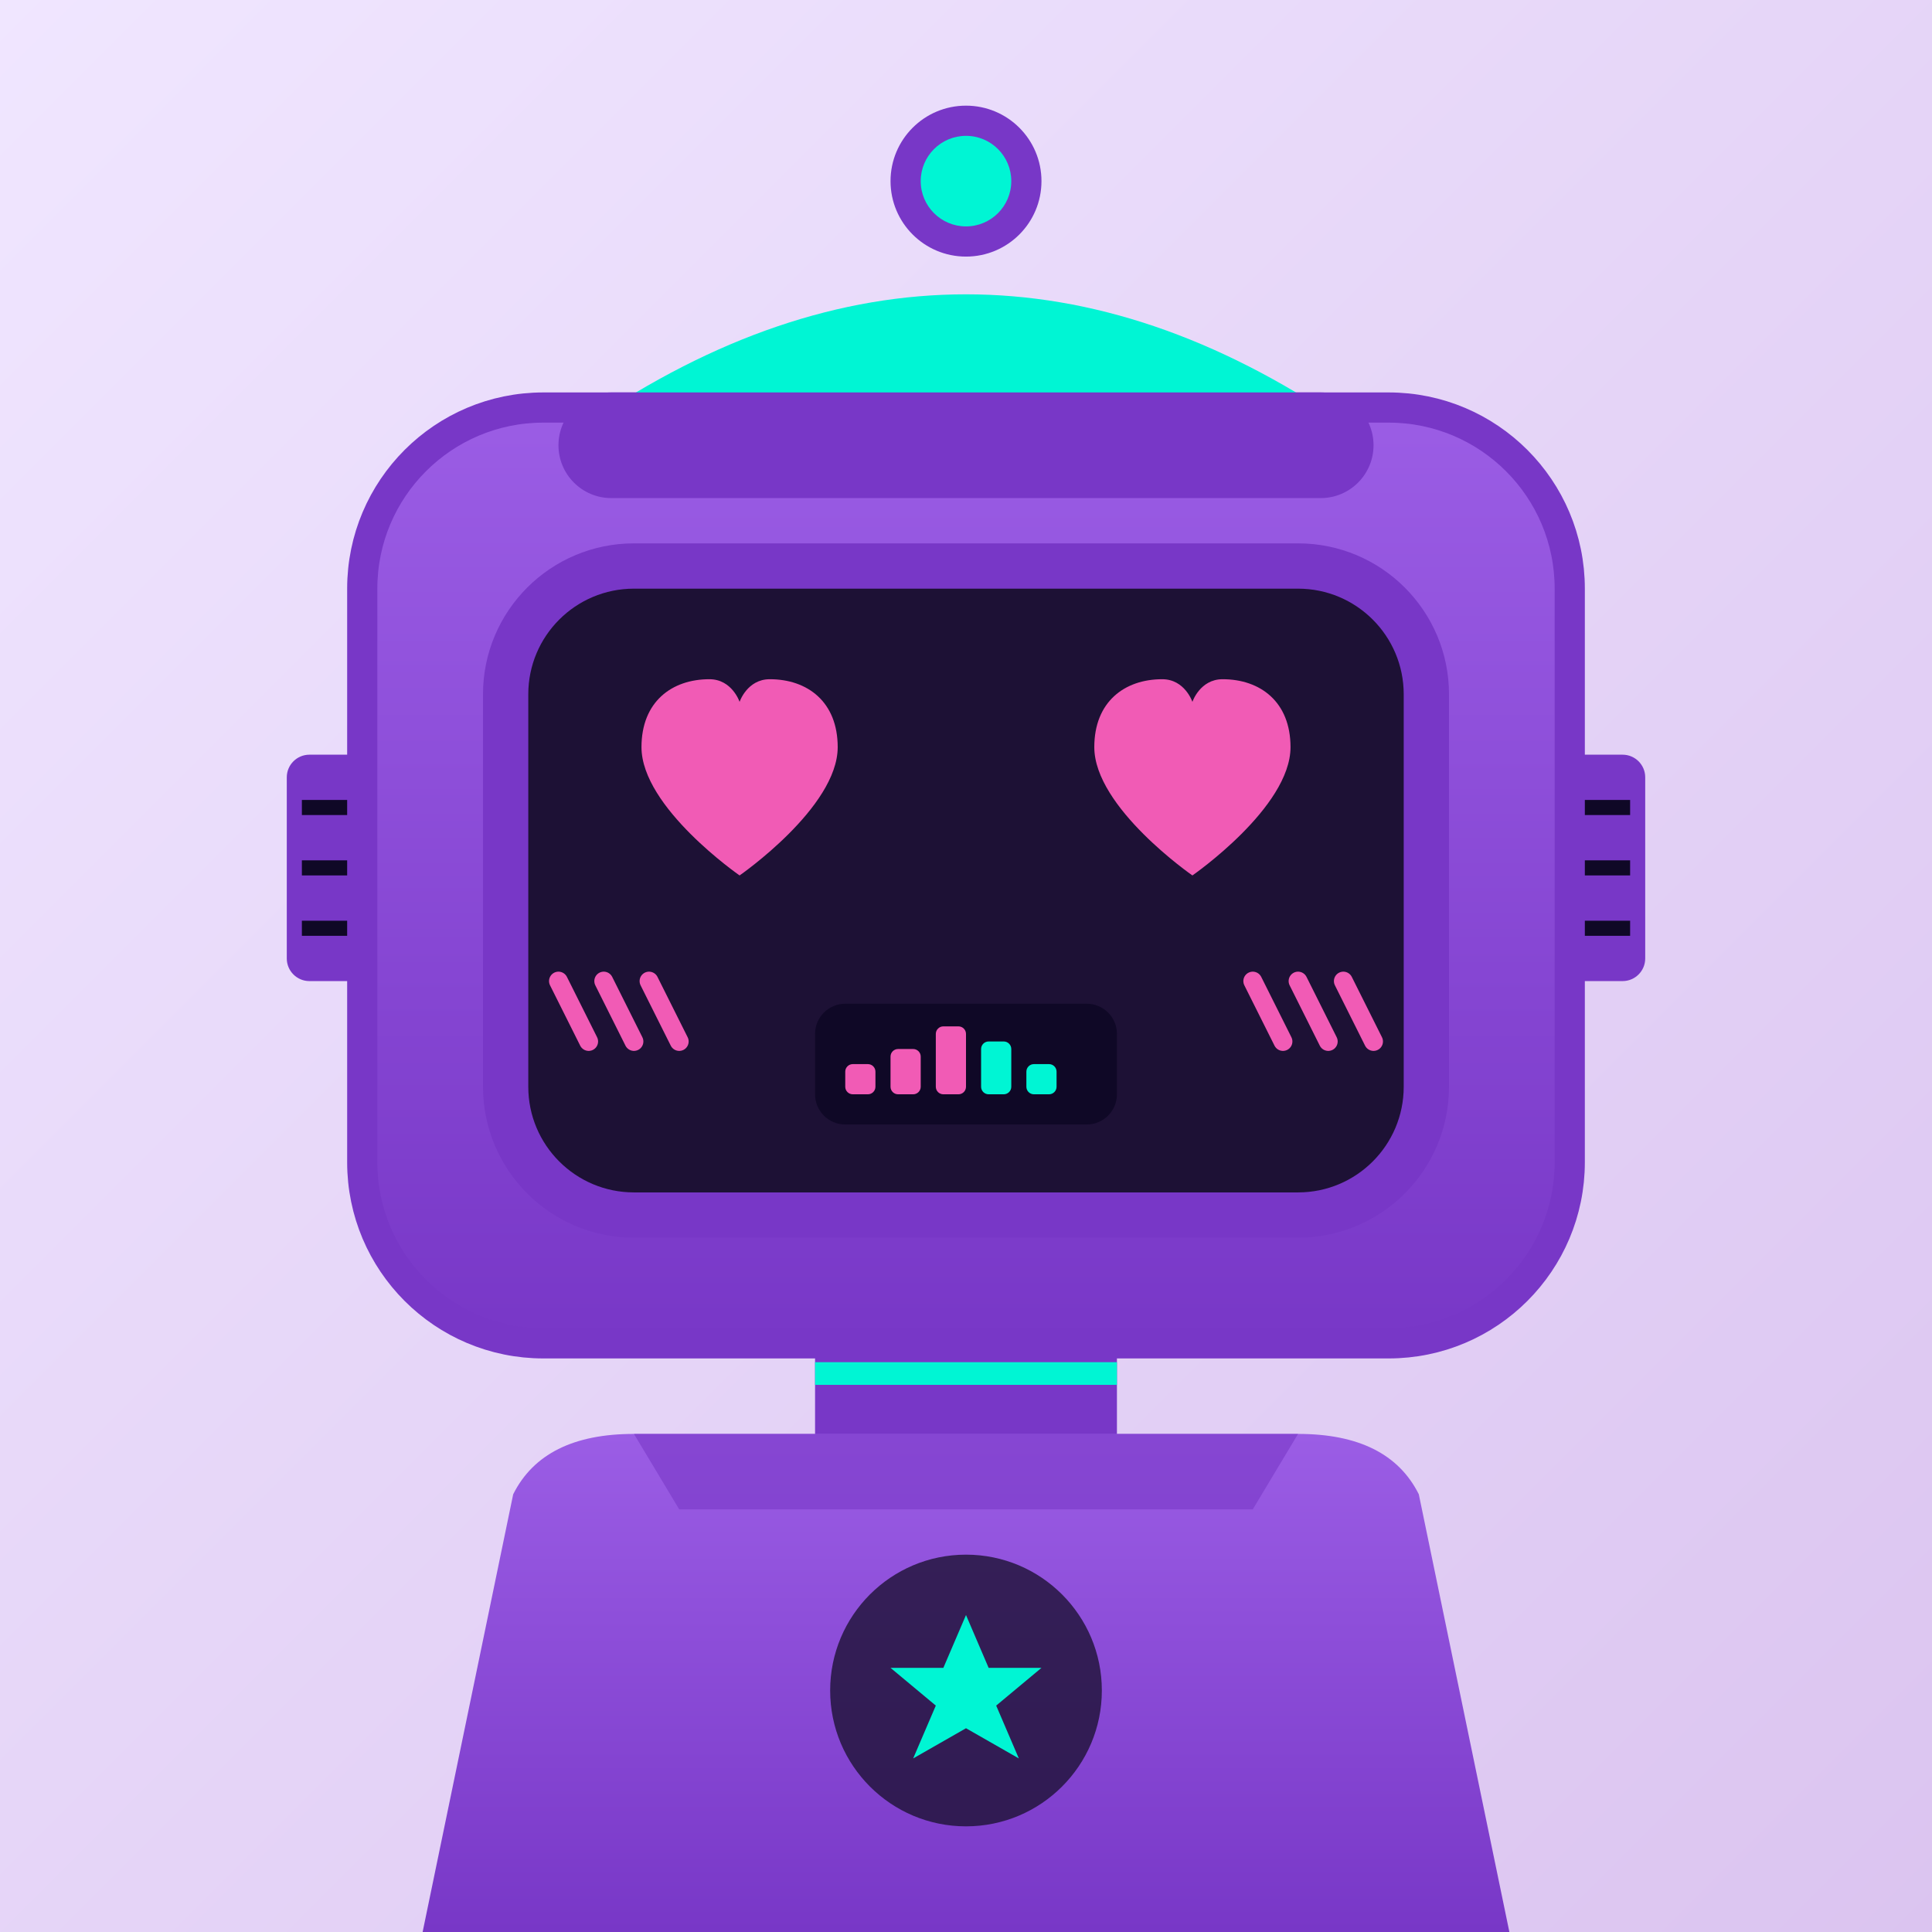
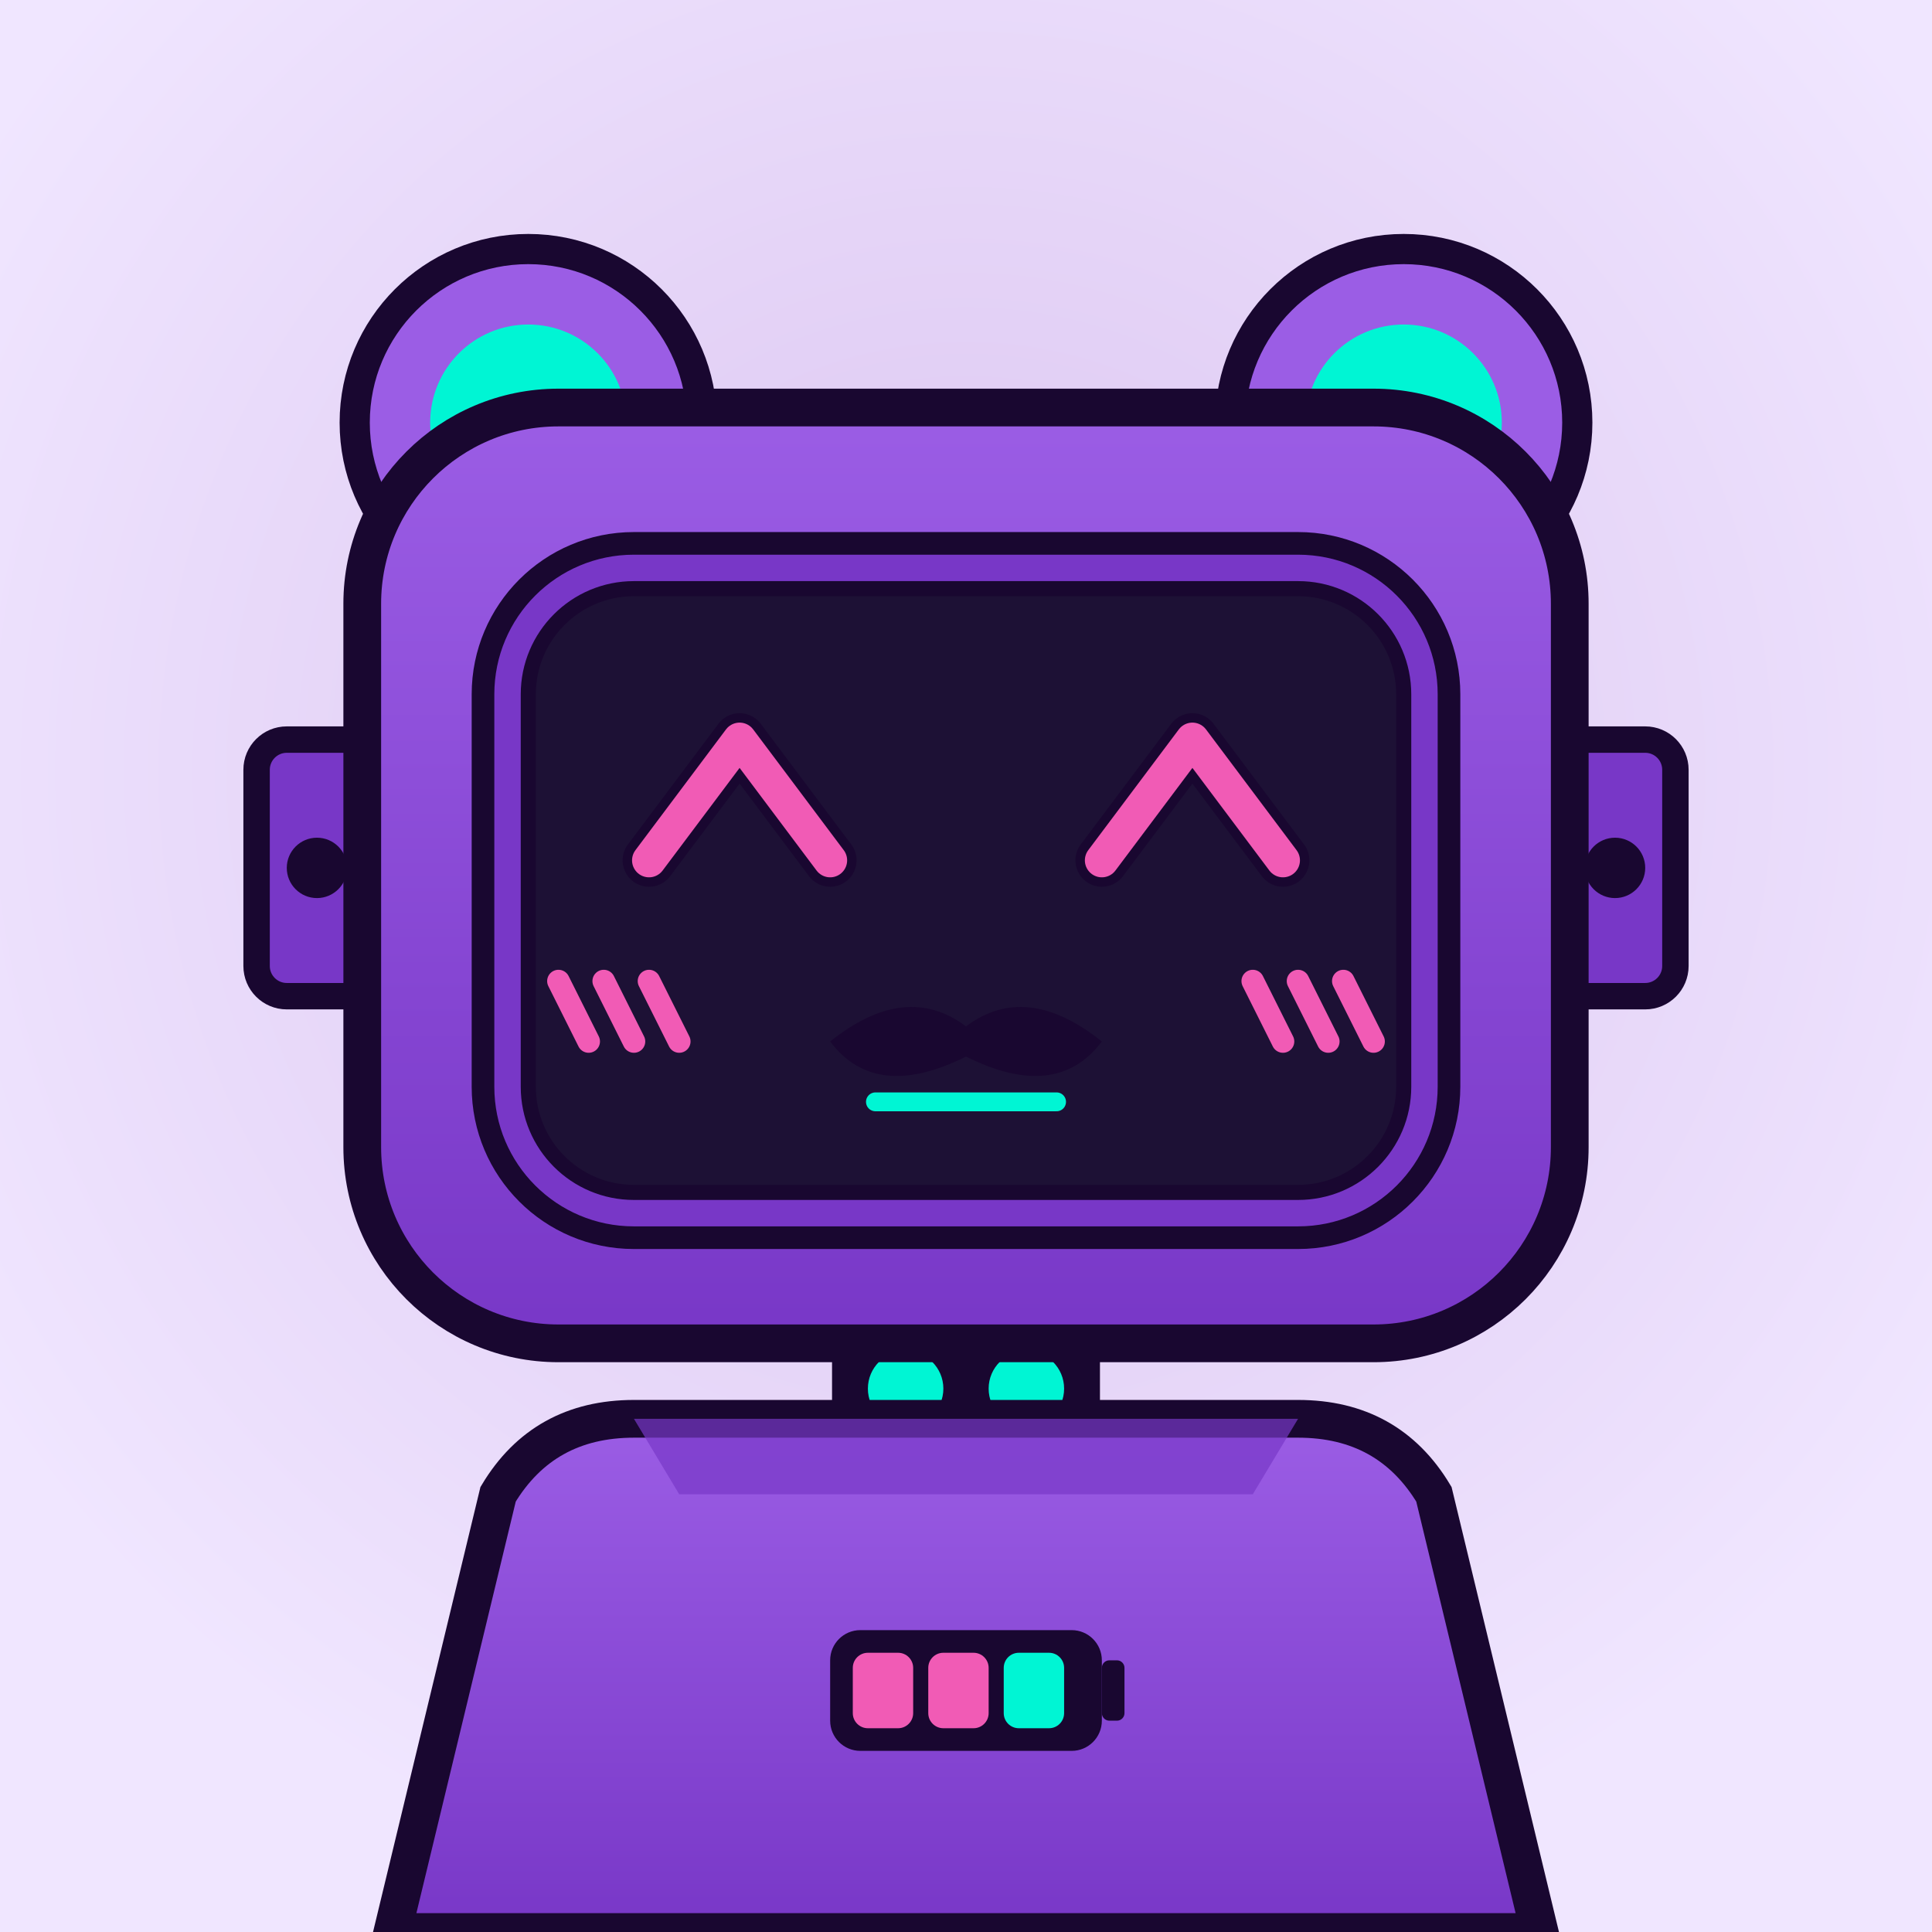
<svg xmlns="http://www.w3.org/2000/svg" viewBox="0 0 256 256" width="256" height="256">
  <defs>
    <clipPath id="avatar-clip">
      <rect x="0" y="0" width="256" height="256" rx="32" ry="32" />
    </clipPath>
    <linearGradient id="bg-grad-linear" x1="0%" y1="0%" x2="100%" y2="100%">
      <stop offset="0%" stop-color="#F0E6FF" />
      <stop offset="100%" stop-color="#DBC4F0" />
    </linearGradient>
    <radialGradient id="bg-grad-radial" cx="50%" cy="40%" r="60%">
      <stop offset="0%" stop-color="#DBC4F0" />
      <stop offset="100%" stop-color="#F0E6FF" />
    </radialGradient>
    <linearGradient id="chassis-grad" x1="0%" y1="0%" x2="0%" y2="100%">
      <stop offset="0%" stop-color="#9B5DE5" />
      <stop offset="100%" stop-color="#7837C7" />
    </linearGradient>
    <linearGradient id="metal-shine" x1="0%" y1="0%" x2="100%" y2="100%">
      <stop offset="0%" stop-color="#FFFFFF" stop-opacity="0.35" />
      <stop offset="50%" stop-color="#FFFFFF" stop-opacity="0.0" />
      <stop offset="100%" stop-color="#000000" stop-opacity="0.15" />
    </linearGradient>
  </defs>
-   <rect x="0" y="0" width="256" height="256" fill="url(#bg-grad-linear)" />
+   <rect x="0" y="0" width="256" height="256" fill="url(#bg-grad-radial)" />
  <g clip-path="url(#avatar-clip)">
-     <rect x="108" y="165" width="40" height="30" rx="4" fill="#7837C7" />
-     <line x1="108" y1="172" x2="148" y2="172" stroke="#00F5D4" stroke-width="3" />
-     <line x1="108" y1="182" x2="148" y2="182" stroke="#00F5D4" stroke-width="3" />
-     <path d="M 56 256 L 68 198 Q 72 190 84 190 L 172 190 Q 184 190 188 198 L 200 256 Z" fill="url(#chassis-grad)" />
-     <path d="M 84 190 L 172 190 L 166 200 L 90 200 Z" fill="#7837C7" opacity="0.6" />
-     <circle cx="128" cy="224" r="18" fill="#1D1135" opacity="0.8" />
-     <polygon points="128,214 131,221 138,221 132,226 135,233 128,229 121,233 124,226 118,221 125,221" fill="#00F5D4" />
-     <rect x="38" y="100" width="12" height="30" rx="3" fill="#7837C7" />
-     <line x1="40" y1="107" x2="48" y2="107" stroke="#0F0826" stroke-width="2" />
-     <line x1="40" y1="115" x2="48" y2="115" stroke="#0F0826" stroke-width="2" />
-     <line x1="40" y1="123" x2="48" y2="123" stroke="#0F0826" stroke-width="2" />
-     <rect x="206" y="100" width="12" height="30" rx="3" fill="#7837C7" />
-     <line x1="208" y1="107" x2="216" y2="107" stroke="#0F0826" stroke-width="2" />
-     <line x1="208" y1="115" x2="216" y2="115" stroke="#0F0826" stroke-width="2" />
-     <line x1="208" y1="123" x2="216" y2="123" stroke="#0F0826" stroke-width="2" />
-     <rect x="48" y="54" width="160" height="124" rx="24" ry="24" fill="url(#chassis-grad)" stroke="#7837C7" stroke-width="4" />
-     <rect x="64" y="72" width="128" height="92" rx="20" ry="20" fill="#7837C7" />
-     <rect x="70" y="78" width="116" height="80" rx="14" ry="14" fill="#1D1135" />
-     <path d="M 98 116 C 98 116, 85 107, 85 99 C 85 93, 89 90, 94 90 C 97 90, 98 93, 98 93 C 98 93, 99 90, 102 90 C 107 90, 111 93, 111 99 C 111 107, 98 116, 98 116 Z" fill="#F15BB5" />
-     <path d="M 158 116 C 158 116, 145 107, 145 99 C 145 93, 149 90, 154 90 C 157 90, 158 93, 158 93 C 158 93, 159 90, 162 90 C 167 90, 171 93, 171 99 C 171 107, 158 116, 158 116 Z" fill="#F15BB5" />
-     <line x1="74" y1="130" x2="78" y2="138" stroke="#F15BB5" stroke-width="2.5" stroke-linecap="round" />
-     <line x1="80" y1="130" x2="84" y2="138" stroke="#F15BB5" stroke-width="2.5" stroke-linecap="round" />
-     <line x1="86" y1="130" x2="90" y2="138" stroke="#F15BB5" stroke-width="2.5" stroke-linecap="round" />
-     <line x1="166" y1="130" x2="170" y2="138" stroke="#F15BB5" stroke-width="2.5" stroke-linecap="round" />
-     <line x1="172" y1="130" x2="176" y2="138" stroke="#F15BB5" stroke-width="2.5" stroke-linecap="round" />
-     <line x1="178" y1="130" x2="182" y2="138" stroke="#F15BB5" stroke-width="2.5" stroke-linecap="round" />
-     <rect x="108" y="133" width="40" height="16" rx="4" fill="#0F0826" />
-     <rect x="112" y="141" width="4" height="4" rx="1" fill="#F15BB5" />
-     <rect x="118" y="139" width="4" height="6" rx="1" fill="#F15BB5" />
-     <rect x="124" y="136" width="4" height="9" rx="1" fill="#F15BB5" />
-     <rect x="130" y="138" width="4" height="7" rx="1" fill="#00F5D4" />
-     <rect x="136" y="141" width="4" height="4" rx="1" fill="#00F5D4" />
-     <path d="M 78 56 Q 128 22 178 56 Z" fill="#00F5D4" />
-     <rect x="74" y="52" width="108" height="14" rx="7" fill="#7837C7" />
-     <circle cx="128" cy="24" r="10" fill="#7837C7" />
-     <circle cx="128" cy="24" r="6" fill="#00F5D4" />
+     <rect x="112" y="165" width="32" height="30" rx="6" fill="#190730" stroke="#190730" stroke-width="3.5" />
+     <circle cx="120" cy="172" r="5" fill="#00F5D4" />
+     <circle cx="136" cy="172" r="5" fill="#00F5D4" />
+     <circle cx="120" cy="184" r="5" fill="#00F5D4" />
+     <circle cx="136" cy="184" r="5" fill="#00F5D4" />
+     <path d="M 52 256 L 66 198 Q 72 188 84 188 L 172 188 Q 184 188 190 198 L 204 256 Z" fill="url(#chassis-grad)" stroke="#190730" stroke-width="5" />
+     <path d="M 84 188 L 172 188 L 166 198 L 90 198 Z" fill="#7837C7" opacity="0.7" />
+     <rect x="110" y="216" width="36" height="16" rx="4" fill="#190730" />
+     <rect x="146" y="220" width="3" height="8" rx="1" fill="#190730" />
+     <rect x="113" y="219" width="8" height="10" rx="2" fill="#F15BB5" />
+     <rect x="123" y="219" width="8" height="10" rx="2" fill="#F15BB5" />
+     <rect x="133" y="219" width="8" height="10" rx="2" fill="#00F5D4" />
+     <rect x="34" y="98" width="16" height="34" rx="4" fill="#7837C7" stroke="#190730" stroke-width="3.5" />
+     <circle cx="42" cy="115" r="4" fill="#190730" />
+     <rect x="206" y="98" width="16" height="34" rx="4" fill="#7837C7" stroke="#190730" stroke-width="3.5" />
+     <circle cx="214" cy="115" r="4" fill="#190730" />
+     <circle cx="70" cy="56" r="23" fill="#9B5DE5" stroke="#190730" stroke-width="4" />
+     <circle cx="70" cy="56" r="13" fill="#00F5D4" />
+     <circle cx="186" cy="56" r="23" fill="#9B5DE5" stroke="#190730" stroke-width="4" />
+     <circle cx="186" cy="56" r="13" fill="#00F5D4" />
+     <rect x="48" y="54" width="160" height="124" rx="26" ry="26" fill="url(#chassis-grad)" stroke="#190730" stroke-width="5" />
+     <rect x="64" y="72" width="128" height="92" rx="20" ry="20" fill="#7837C7" stroke="#190730" stroke-width="3" />
+     <rect x="70" y="78" width="116" height="80" rx="14" ry="14" fill="#1D1135" stroke="#190730" stroke-width="2" />
+     <path d="M 86 114 L 98 98 L 110 114" fill="none" stroke="#190730" stroke-width="7" stroke-linecap="round" stroke-linejoin="round" />
+     <path d="M 86 114 L 98 98 L 110 114" fill="none" stroke="#F15BB5" stroke-width="4.5" stroke-linecap="round" stroke-linejoin="round" />
+     <path d="M 146 114 L 158 98 L 170 114" fill="none" stroke="#190730" stroke-width="7" stroke-linecap="round" stroke-linejoin="round" />
+     <path d="M 146 114 L 158 98 L 170 114" fill="none" stroke="#F15BB5" stroke-width="4.5" stroke-linecap="round" stroke-linejoin="round" />
+     <line x1="74" y1="130" x2="78" y2="138" stroke="#F15BB5" stroke-width="3" stroke-linecap="round" />
+     <line x1="80" y1="130" x2="84" y2="138" stroke="#F15BB5" stroke-width="3" stroke-linecap="round" />
+     <line x1="86" y1="130" x2="90" y2="138" stroke="#F15BB5" stroke-width="3" stroke-linecap="round" />
+     <line x1="166" y1="130" x2="170" y2="138" stroke="#F15BB5" stroke-width="3" stroke-linecap="round" />
+     <line x1="172" y1="130" x2="176" y2="138" stroke="#F15BB5" stroke-width="3" stroke-linecap="round" />
+     <line x1="178" y1="130" x2="182" y2="138" stroke="#F15BB5" stroke-width="3" stroke-linecap="round" />
+     <path d="M 110 138 Q 120 130 128 136 Q 136 130 146 138 Q 140 146 128 140 Q 116 146 110 138 Z" fill="#190730" />
+     <line x1="116" y1="146" x2="140" y2="146" stroke="#00F5D4" stroke-width="2.5" stroke-linecap="round" />
  </g>
</svg>
